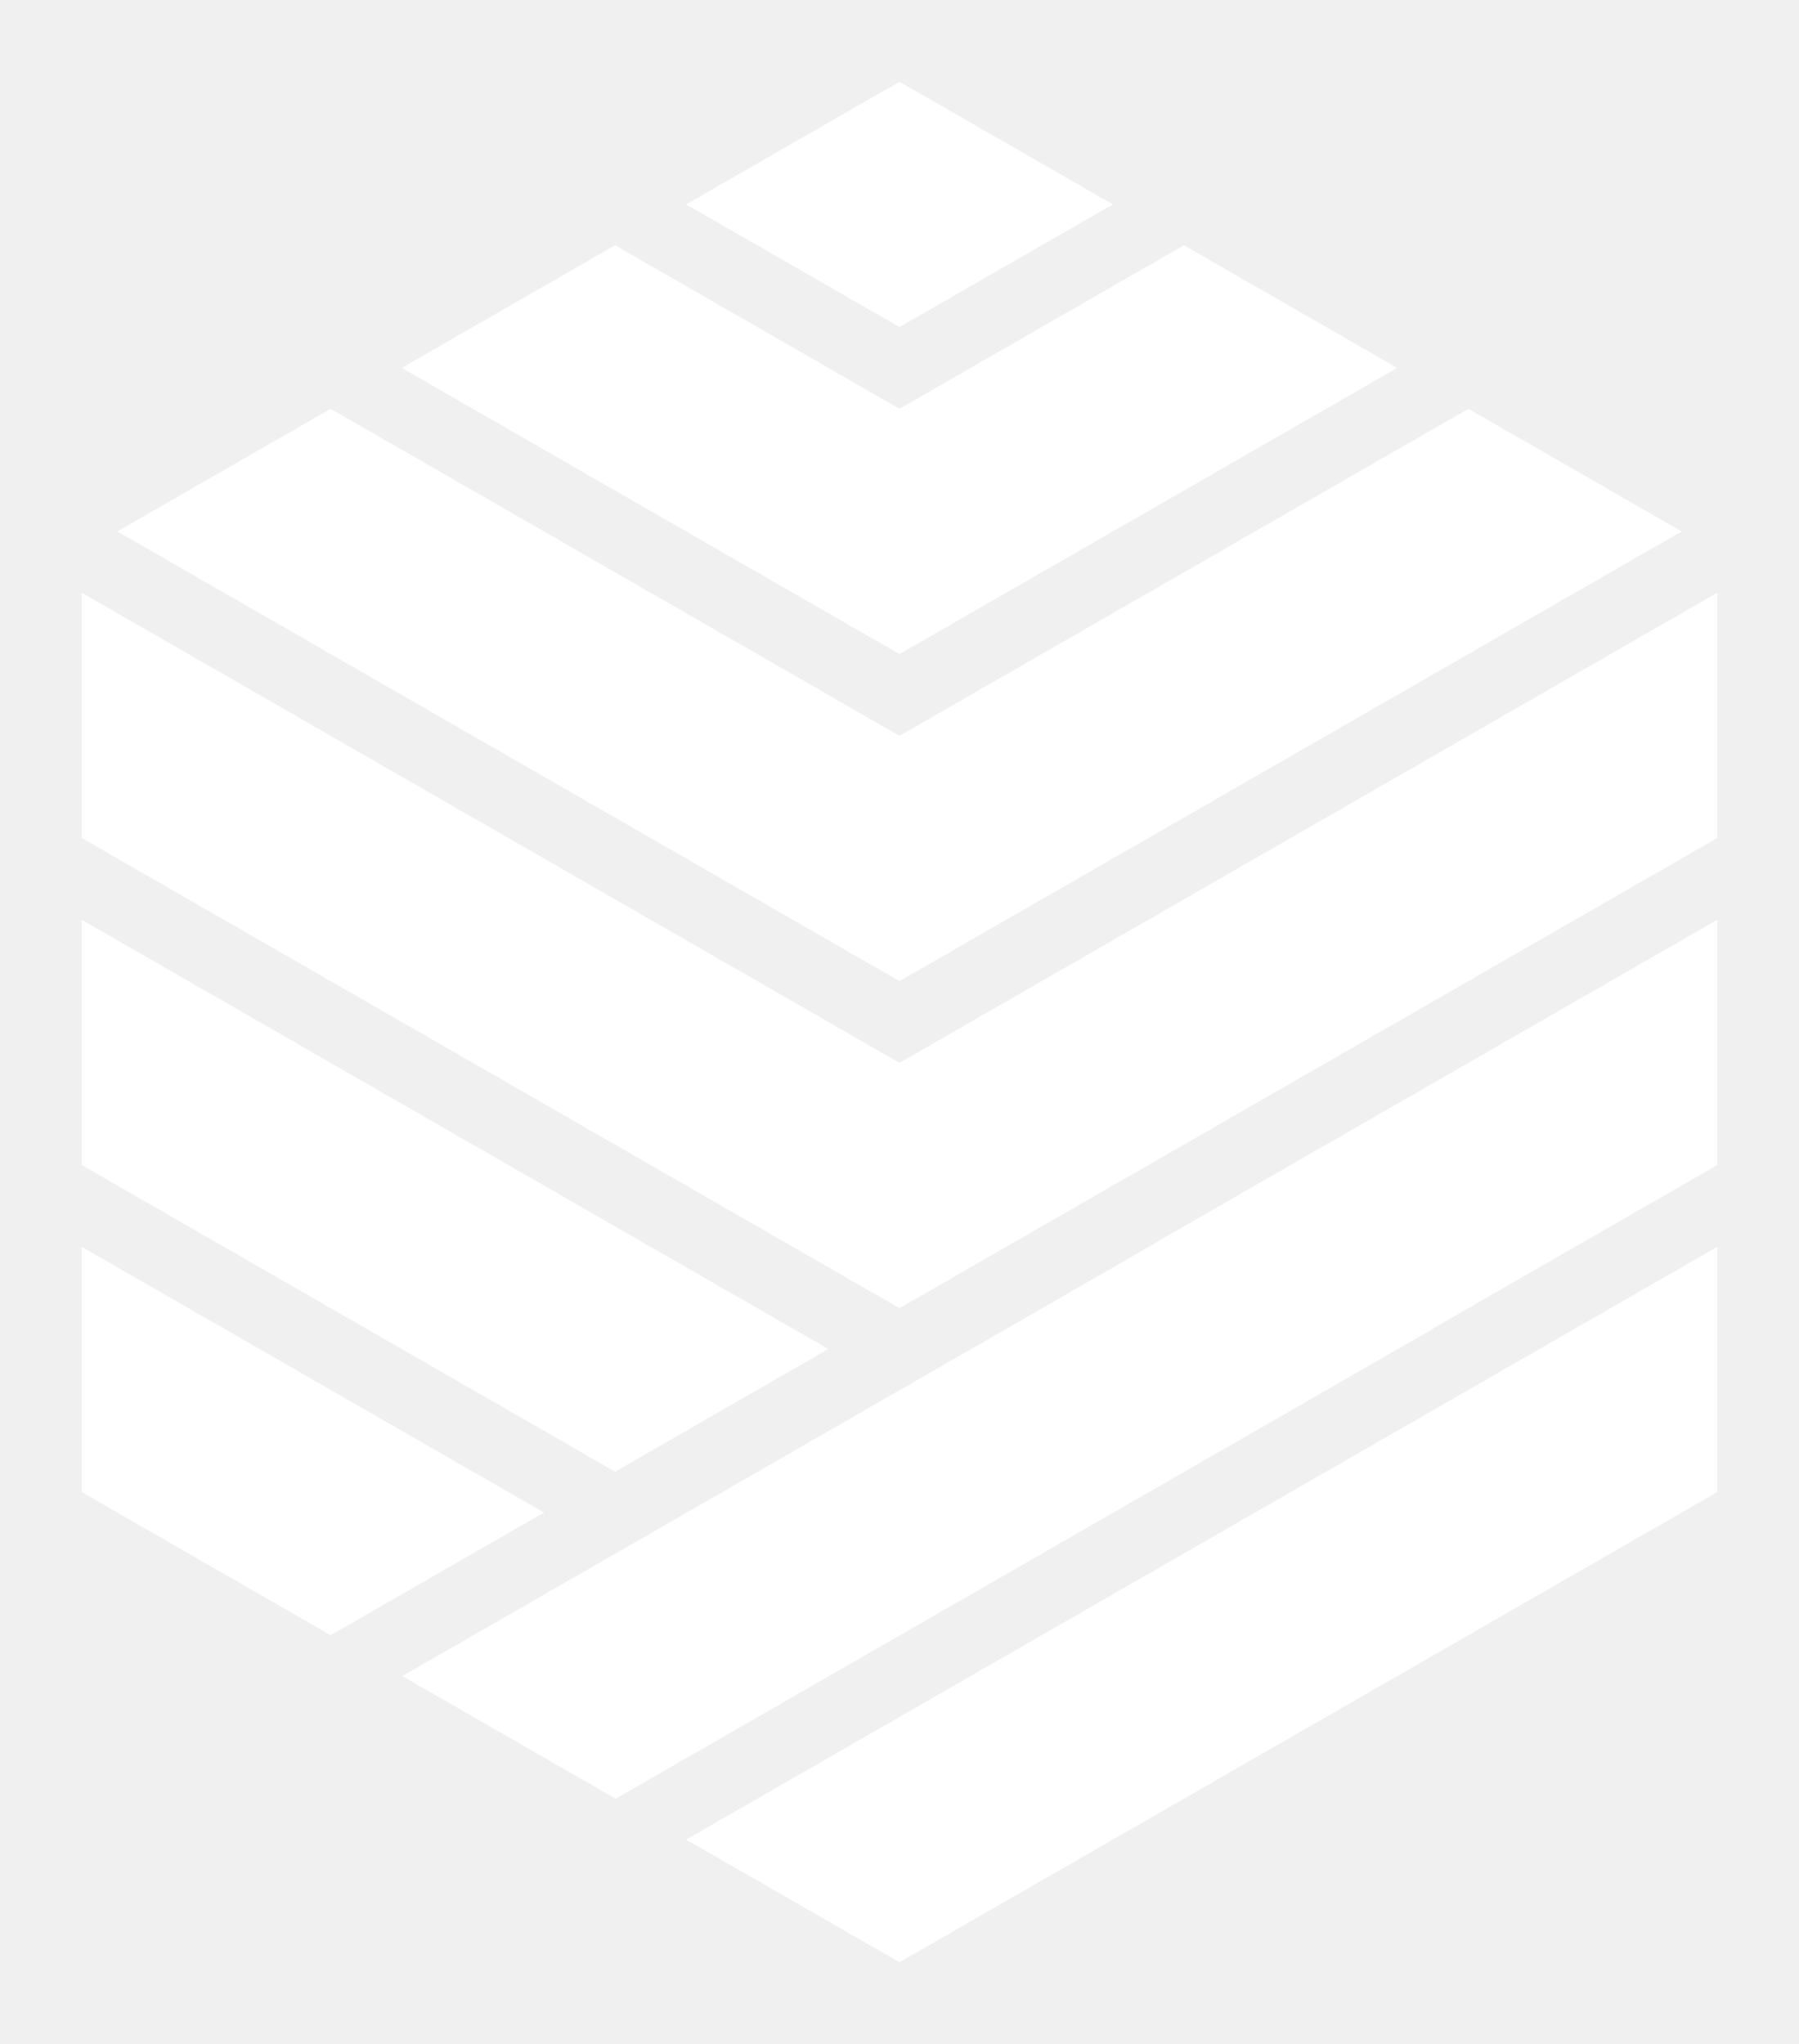
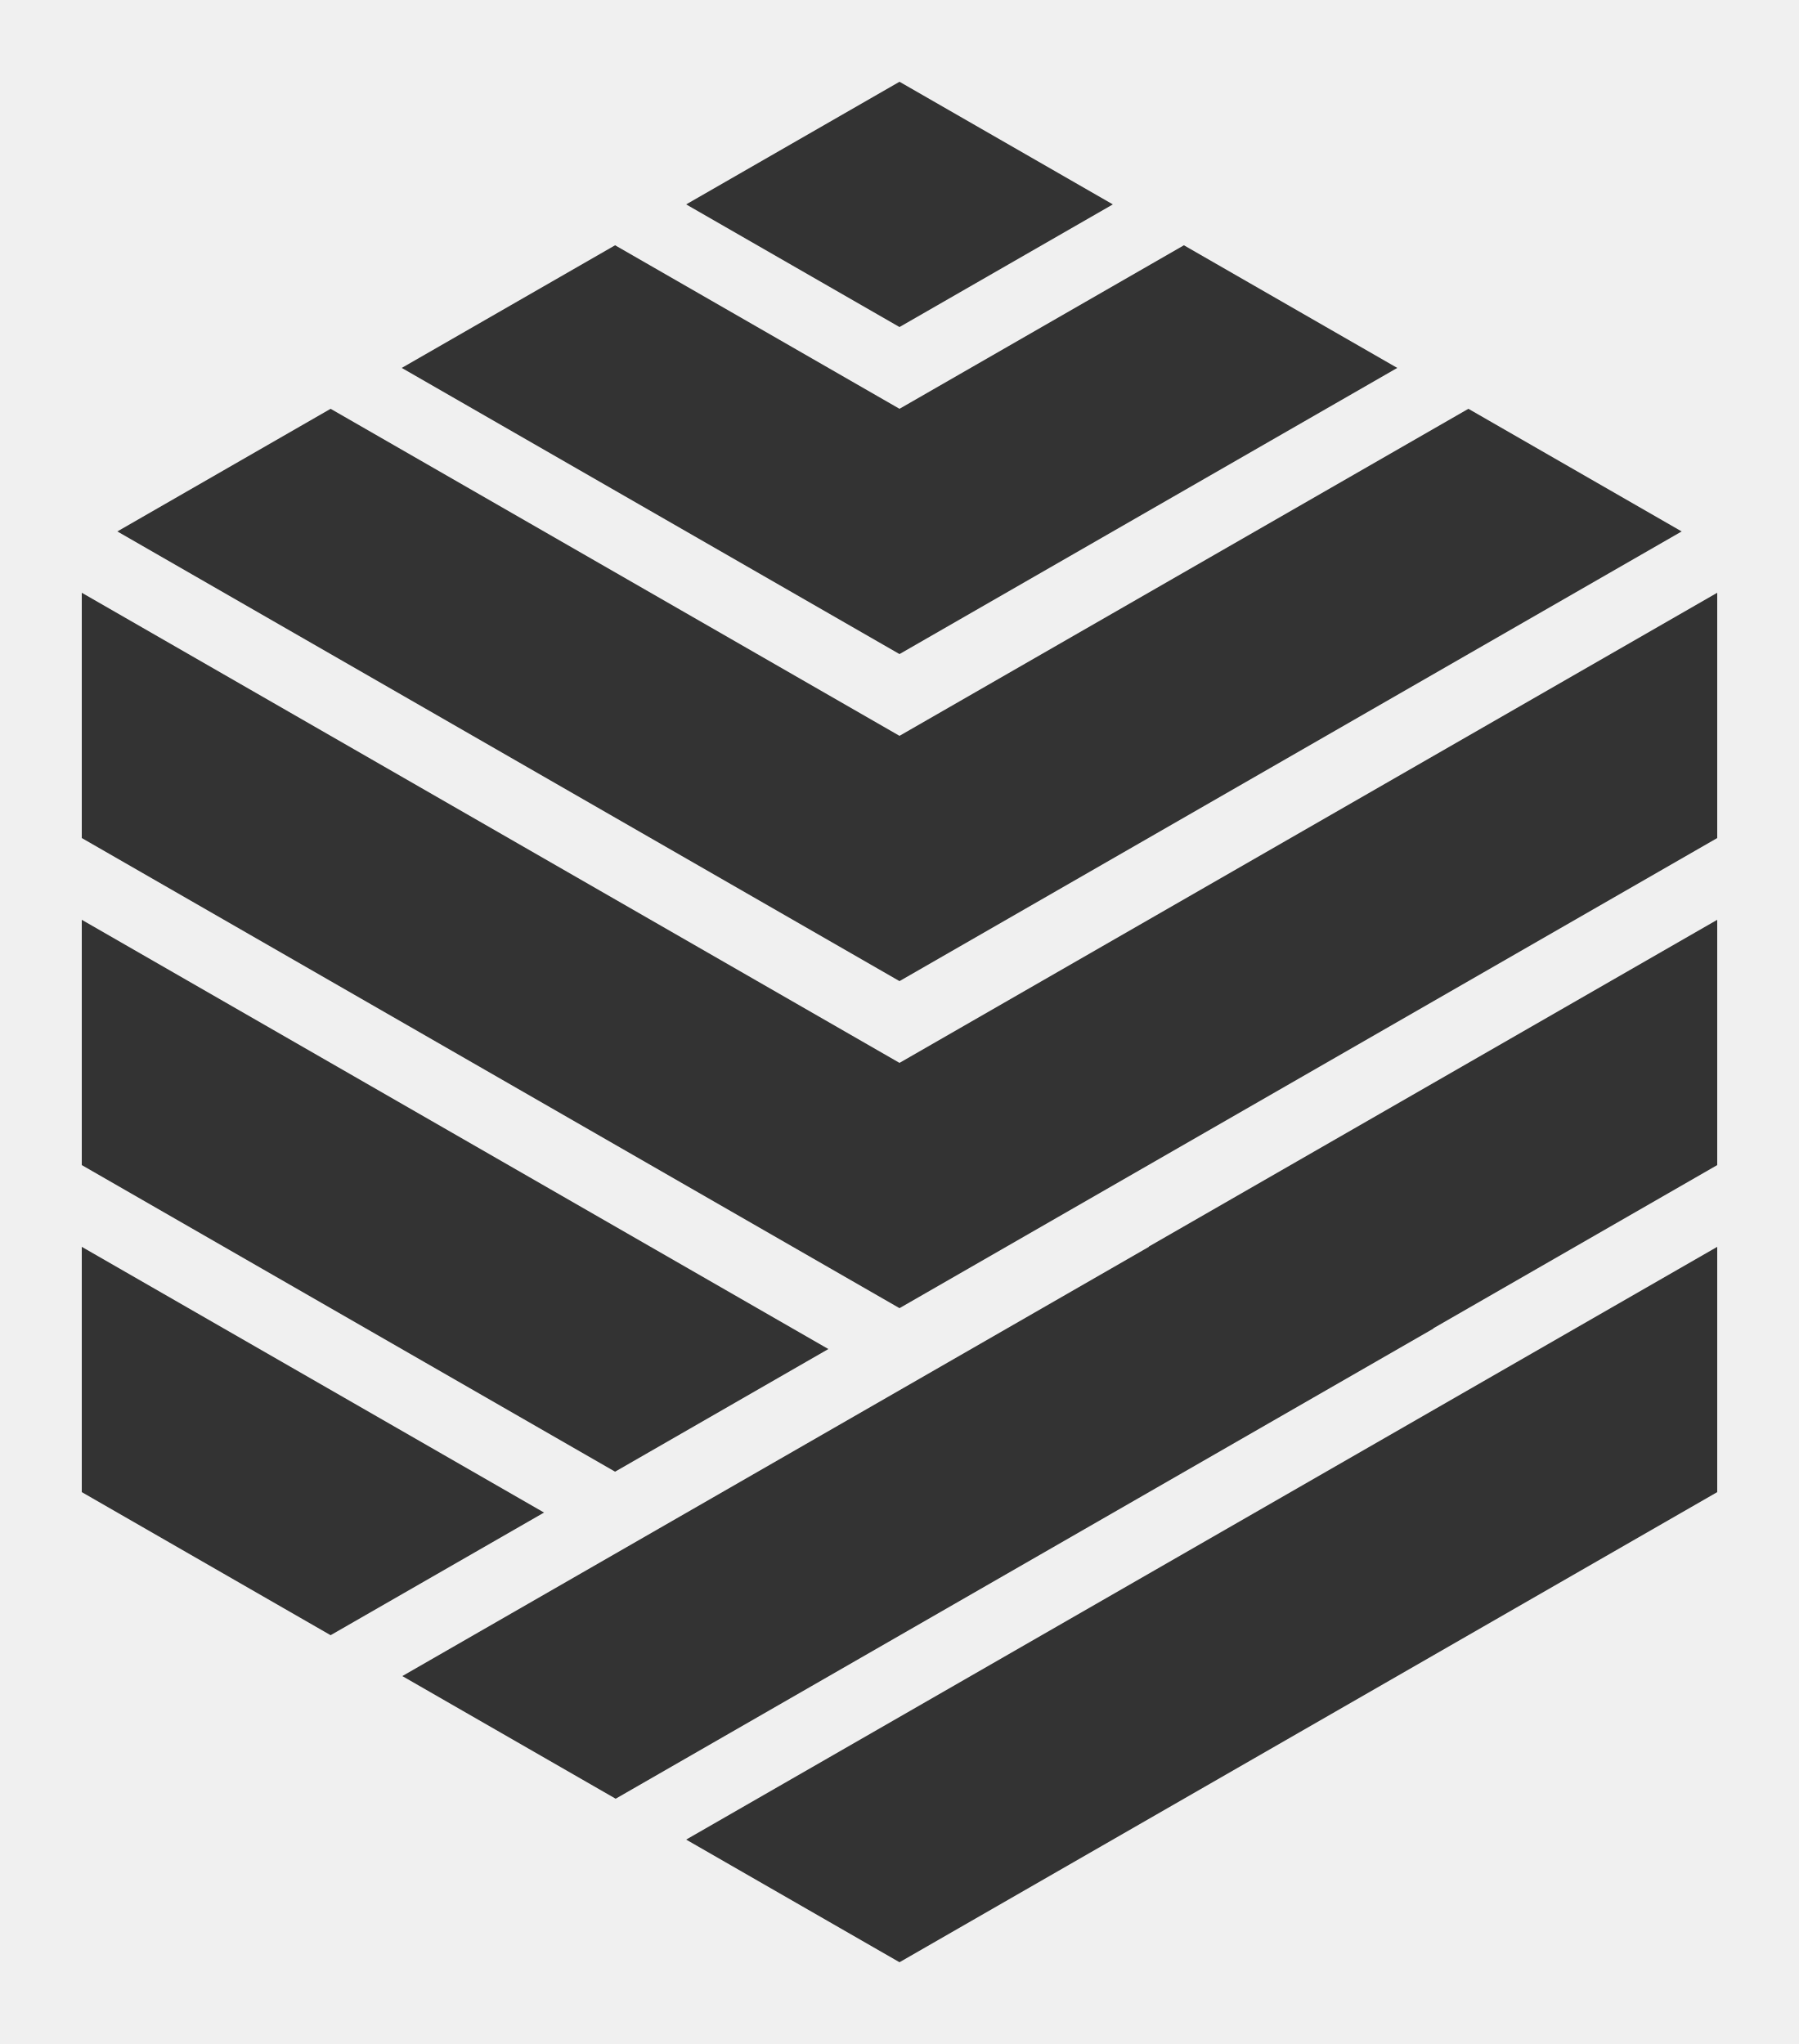
<svg xmlns="http://www.w3.org/2000/svg" width="220mm" height="250mm" viewBox="0 0 220 250">
-   <path fill="#fff" d="M110 10L83.91 25 110 40l26.09-15zM75.22 30L49.13 45 110 80l60.87-35-26.09-15L110 50zM40.43 50L14.35 65 110 120l95.65-55-26.08-15L110 90zM10 72.5v30L110 160l100-57.5v-30L110 130zm0 40v30L75.22 180l26.08-15zm200 0l-69.5 39.96v.04l-56.55 32.52-8.66 4.98-26.09 15 26.09 15 100-57.5v-.04L210 142.5zm-200 40v30L40.43 200l26.1-15zm200 0L110 210l-26.09 15L110 240l100-57.5z" />
+   <path fill="#333" d="M110 10L83.91 25 110 40l26.09-15zM75.22 30L49.13 45 110 80l60.87-35-26.09-15L110 50zM40.43 50L14.35 65 110 120l95.65-55-26.08-15L110 90zM10 72.5v30L110 160l100-57.5v-30L110 130zm0 40v30L75.22 180l26.08-15zm200 0l-69.5 39.96v.04l-56.55 32.52-8.66 4.98-26.09 15 26.09 15 100-57.5v-.04L210 142.5zm-200 40v30L40.43 200l26.1-15zm200 0L110 210l-26.09 15L110 240l100-57.5z" />
</svg>
